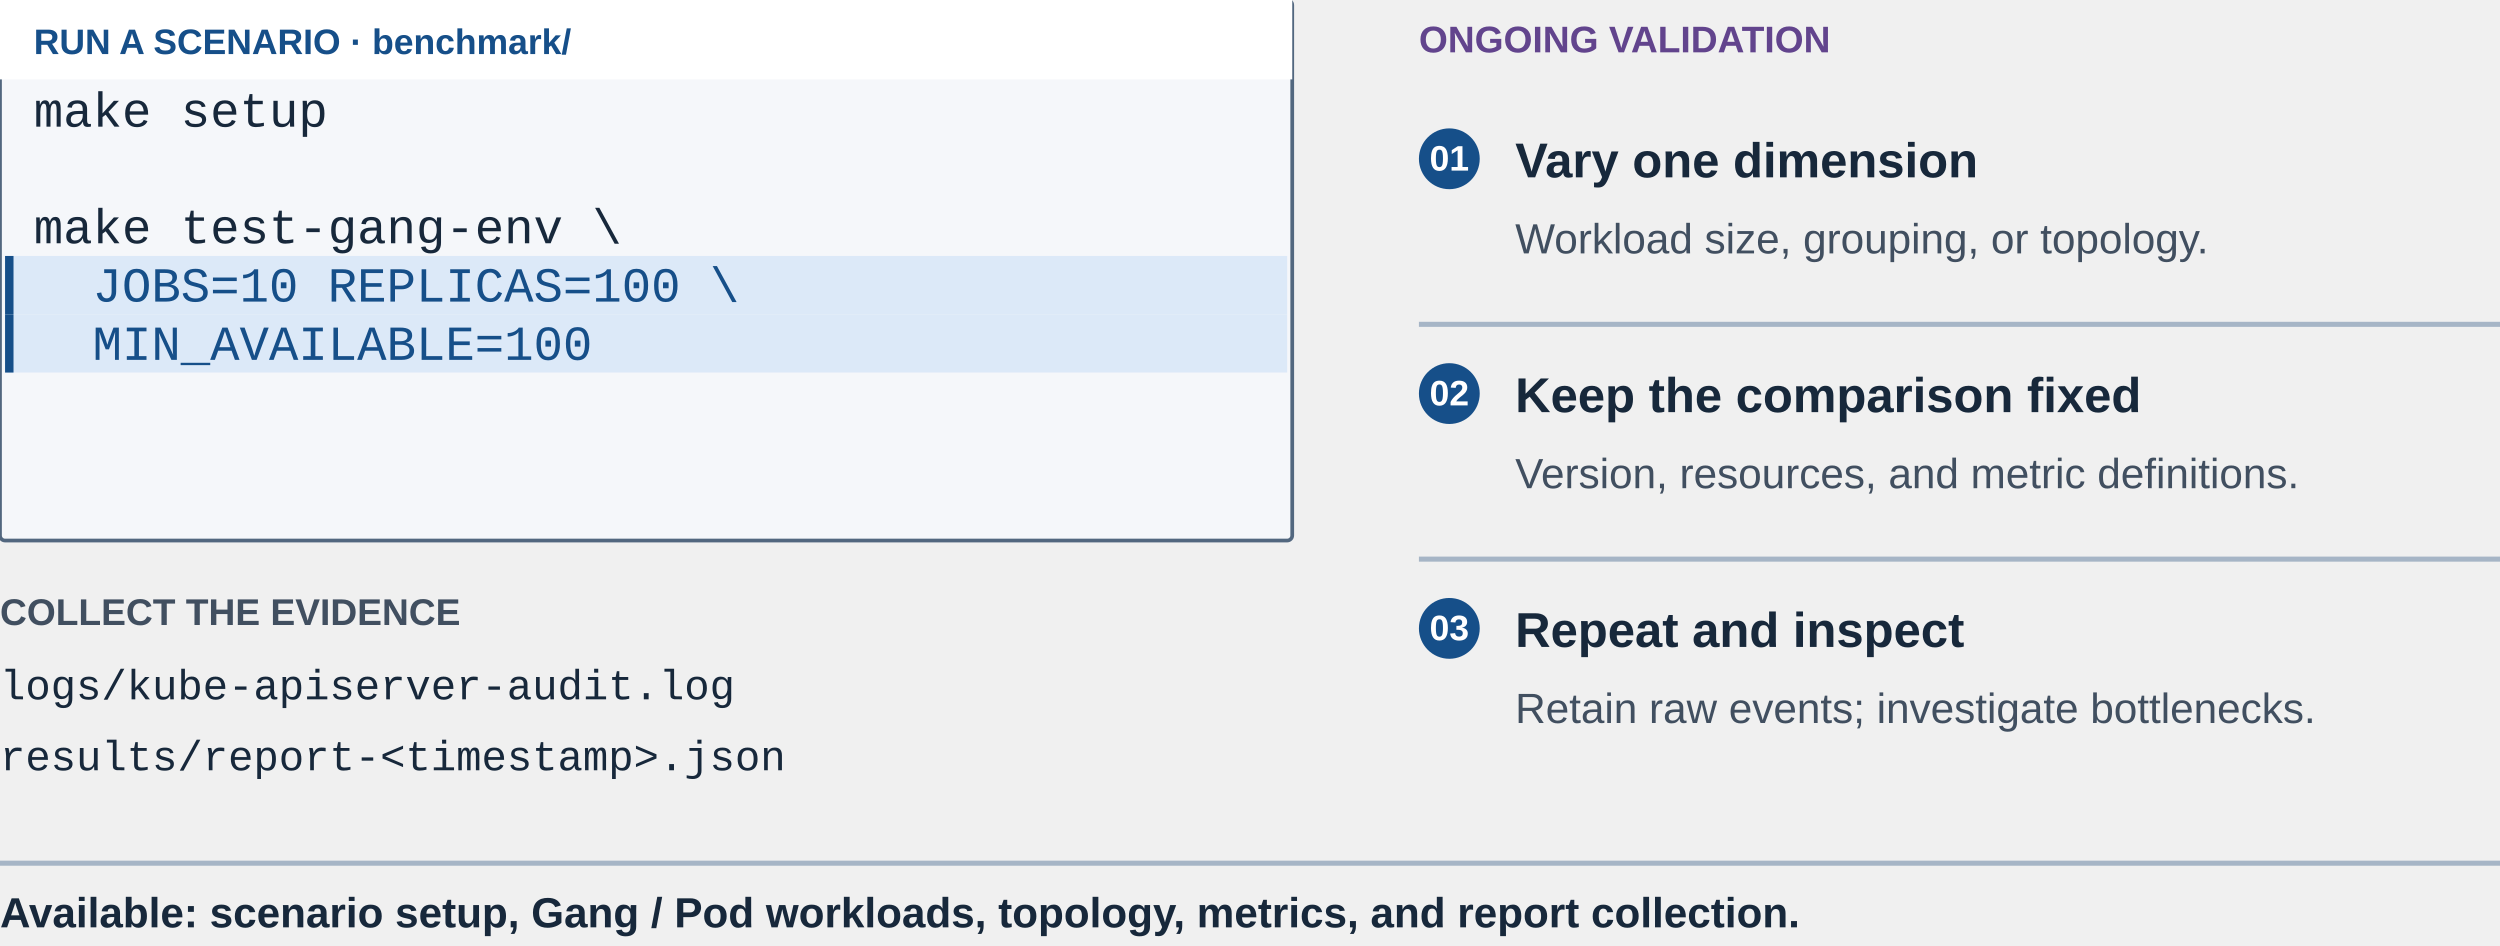
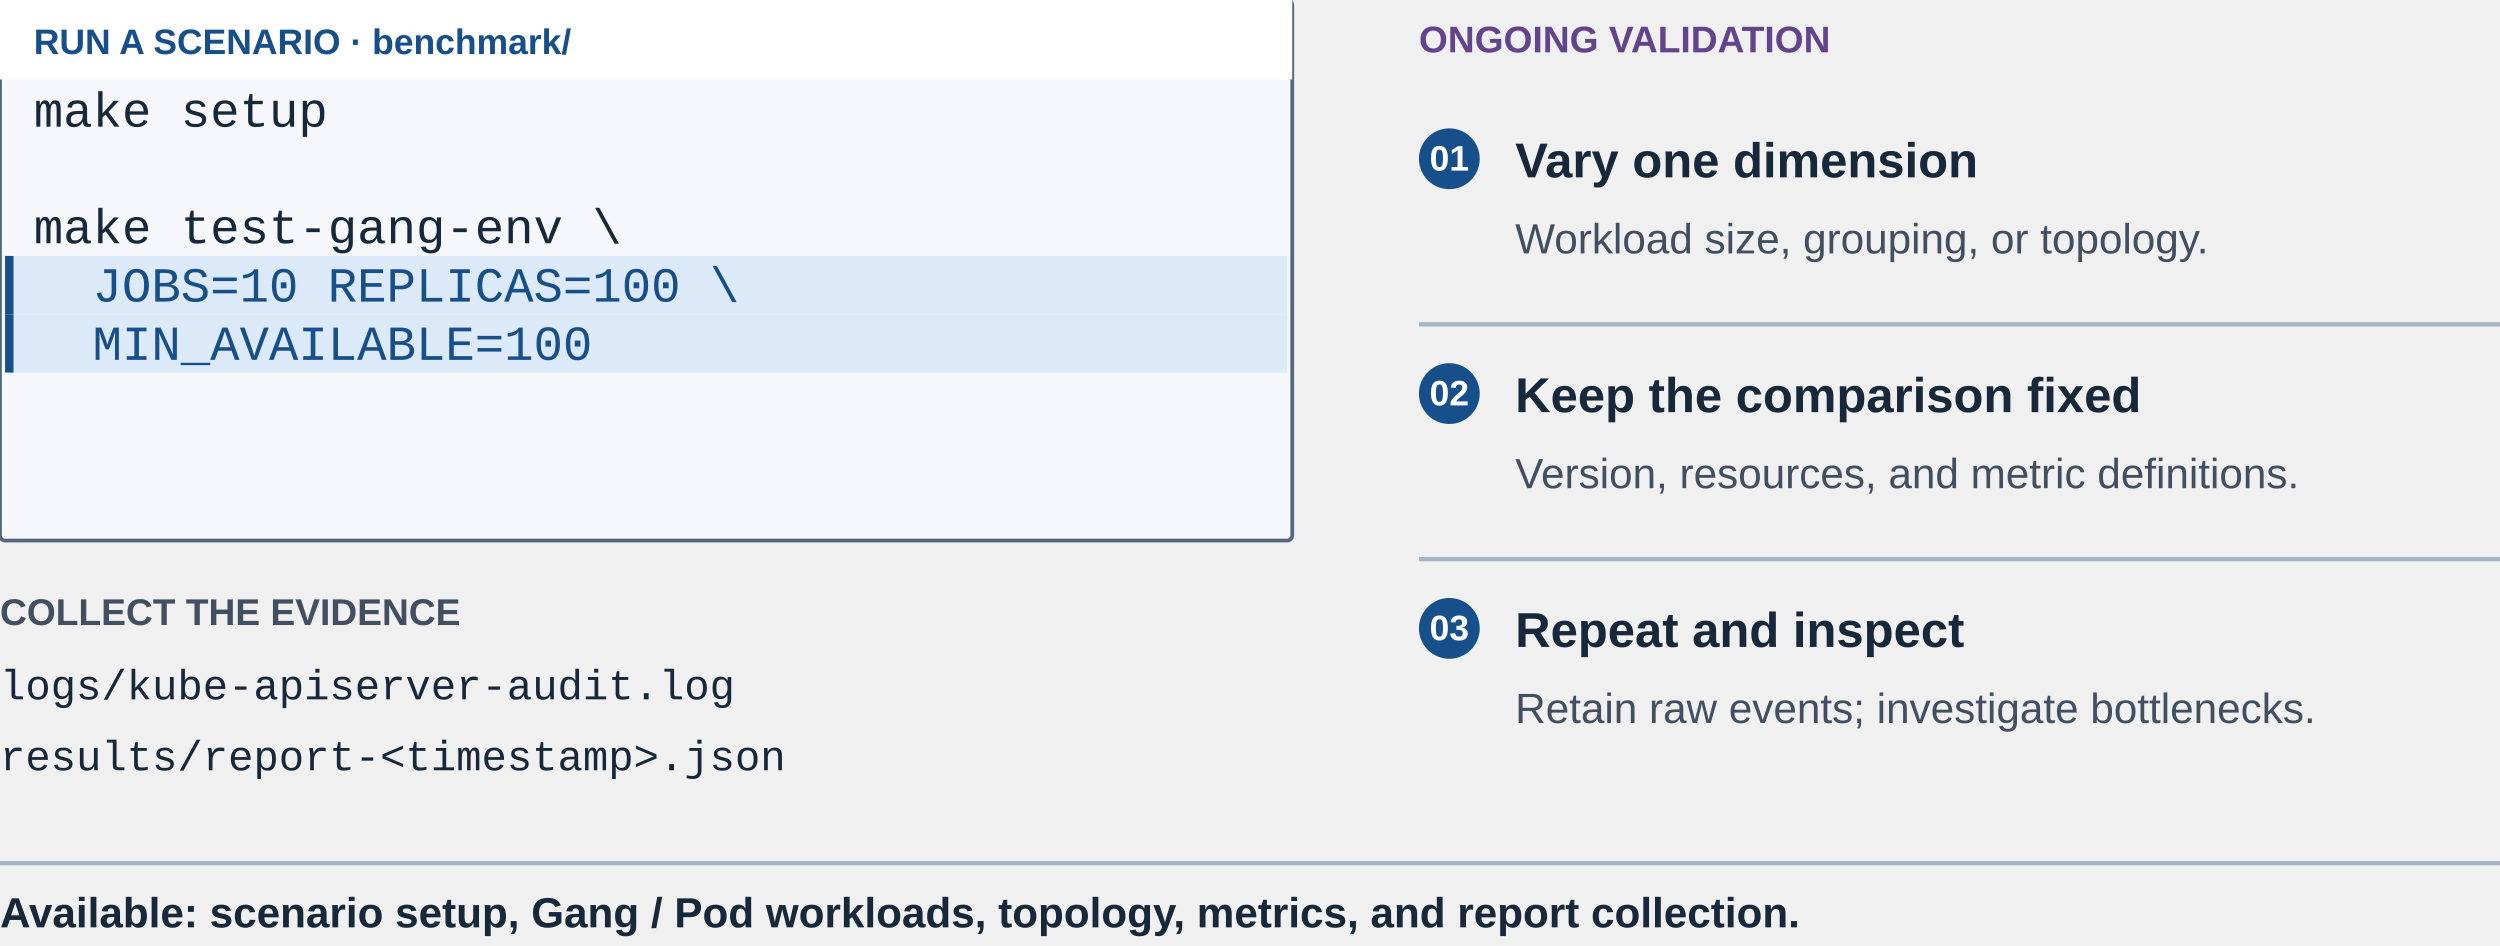
<svg xmlns="http://www.w3.org/2000/svg" width="1480" height="560" viewBox="0 0 1480 560">
  <defs>
    <marker id="arrow-146653" viewBox="0 0 12 12" refX="12" refY="6" markerWidth="12" markerHeight="12" markerUnits="userSpaceOnUse" orient="auto">
      <path d="M0 0 L12 6 L0 12 Z" fill="#146653" />
    </marker>
    <marker id="arrow-164f89" viewBox="0 0 12 12" refX="12" refY="6" markerWidth="12" markerHeight="12" markerUnits="userSpaceOnUse" orient="auto">
      <path d="M0 0 L12 6 L0 12 Z" fill="#164f89" />
    </marker>
    <marker id="arrow-17283b" viewBox="0 0 12 12" refX="12" refY="6" markerWidth="12" markerHeight="12" markerUnits="userSpaceOnUse" orient="auto">
      <path d="M0 0 L12 6 L0 12 Z" fill="#17283b" />
    </marker>
    <marker id="arrow-414f60" viewBox="0 0 12 12" refX="12" refY="6" markerWidth="12" markerHeight="12" markerUnits="userSpaceOnUse" orient="auto">
      <path d="M0 0 L12 6 L0 12 Z" fill="#414f60" />
    </marker>
    <marker id="arrow-52677f" viewBox="0 0 12 12" refX="12" refY="6" markerWidth="12" markerHeight="12" markerUnits="userSpaceOnUse" orient="auto">
      <path d="M0 0 L12 6 L0 12 Z" fill="#52677f" />
    </marker>
    <marker id="arrow-62448d" viewBox="0 0 12 12" refX="12" refY="6" markerWidth="12" markerHeight="12" markerUnits="userSpaceOnUse" orient="auto">
      <path d="M0 0 L12 6 L0 12 Z" fill="#62448d" />
    </marker>
    <marker id="arrow-8b621c" viewBox="0 0 12 12" refX="12" refY="6" markerWidth="12" markerHeight="12" markerUnits="userSpaceOnUse" orient="auto">
      <path d="M0 0 L12 6 L0 12 Z" fill="#8b621c" />
    </marker>
    <marker id="arrow-a6b5c6" viewBox="0 0 12 12" refX="12" refY="6" markerWidth="12" markerHeight="12" markerUnits="userSpaceOnUse" orient="auto">
      <path d="M0 0 L12 6 L0 12 Z" fill="#a6b5c6" />
    </marker>
    <marker id="arrow-c14421" viewBox="0 0 12 12" refX="12" refY="6" markerWidth="12" markerHeight="12" markerUnits="userSpaceOnUse" orient="auto">
      <path d="M0 0 L12 6 L0 12 Z" fill="#c14421" />
    </marker>
    <marker id="arrow-dce5ee" viewBox="0 0 12 12" refX="12" refY="6" markerWidth="12" markerHeight="12" markerUnits="userSpaceOnUse" orient="auto">
      <path d="M0 0 L12 6 L0 12 Z" fill="#dce5ee" />
    </marker>
    <marker id="arrow-dce9f8" viewBox="0 0 12 12" refX="12" refY="6" markerWidth="12" markerHeight="12" markerUnits="userSpaceOnUse" orient="auto">
      <path d="M0 0 L12 6 L0 12 Z" fill="#dce9f8" />
    </marker>
    <marker id="arrow-deeee8" viewBox="0 0 12 12" refX="12" refY="6" markerWidth="12" markerHeight="12" markerUnits="userSpaceOnUse" orient="auto">
      <path d="M0 0 L12 6 L0 12 Z" fill="#deeee8" />
    </marker>
    <marker id="arrow-eae3f3" viewBox="0 0 12 12" refX="12" refY="6" markerWidth="12" markerHeight="12" markerUnits="userSpaceOnUse" orient="auto">
      <path d="M0 0 L12 6 L0 12 Z" fill="#eae3f3" />
    </marker>
    <marker id="arrow-f2f5f9" viewBox="0 0 12 12" refX="12" refY="6" markerWidth="12" markerHeight="12" markerUnits="userSpaceOnUse" orient="auto">
      <path d="M0 0 L12 6 L0 12 Z" fill="#f2f5f9" />
    </marker>
    <marker id="arrow-fff5e2" viewBox="0 0 12 12" refX="12" refY="6" markerWidth="12" markerHeight="12" markerUnits="userSpaceOnUse" orient="auto">
      <path d="M0 0 L12 6 L0 12 Z" fill="#fff5e2" />
    </marker>
    <marker id="arrow-ffffff" viewBox="0 0 12 12" refX="12" refY="6" markerWidth="12" markerHeight="12" markerUnits="userSpaceOnUse" orient="auto">
      <path d="M0 0 L12 6 L0 12 Z" fill="#ffffff" />
    </marker>
  </defs>
-   <path d="M0,47 L765,47" fill="none" stroke="#164f89" stroke-width="3" stroke-linejoin="round" />
-   <path d="M840,192 L1480,192" fill="none" stroke="#a6b5c6" stroke-width="3" stroke-linejoin="round" />
-   <path d="M840,331 L1480,331" fill="none" stroke="#a6b5c6" stroke-width="3" stroke-linejoin="round" />
-   <path d="M0,511 L1480,511" fill="none" stroke="#a6b5c6" stroke-width="3" stroke-linejoin="round" />
+   <path d="M0,47 L765,47" fill="none" stroke="#164f89" stroke-width="2.5" stroke-linejoin="round" />
+   <path d="M840,192 L1480,192" fill="none" stroke="#a6b5c6" stroke-width="2.5" stroke-linejoin="round" />
+   <path d="M840,331 L1480,331" fill="none" stroke="#a6b5c6" stroke-width="2.5" stroke-linejoin="round" />
+   <path d="M0,511 L1480,511" fill="none" stroke="#a6b5c6" stroke-width="2.5" stroke-linejoin="round" />
  <rect x="0" y="0" width="765" height="320" rx="3" fill="#f5f7fa" stroke="#52677f" stroke-width="2.2" />
  <rect x="0" y="0" width="765" height="47" rx="0" fill="#ffffff" stroke="none" stroke-width="2.2" />
  <text x="20" y="32" font-family="Liberation Sans, Arial, sans-serif" font-size="21" font-weight="700" fill="#164f89" text-anchor="start">
    <tspan x="20" dy="0">RUN A SCENARIO · benchmark/</tspan>
  </text>
  <text x="20" y="75.0" xml:space="preserve" font-family="Liberation Mono" font-size="29" font-weight="400" fill="#17283b">make setup</text>
  <text x="20" y="109.51" xml:space="preserve" font-family="Liberation Mono" font-size="29" font-weight="400" fill="#17283b" />
  <text x="20" y="144.02" xml:space="preserve" font-family="Liberation Mono" font-size="29" font-weight="400" fill="#17283b">make test-gang-env \</text>
  <rect x="3" y="151.53" width="759" height="34.51" rx="0" fill="#dce9f8" stroke="none" stroke-width="2.2" />
  <rect x="3" y="151.53" width="5" height="34.51" rx="0" fill="#164f89" stroke="none" stroke-width="2.2" />
  <text x="20" y="178.53" xml:space="preserve" font-family="Liberation Mono" font-size="29" font-weight="400" fill="#164f89">  JOBS=10 REPLICAS=100 \</text>
  <rect x="3" y="186.04" width="759" height="34.51" rx="0" fill="#dce9f8" stroke="none" stroke-width="2.2" />
  <rect x="3" y="186.04" width="5" height="34.51" rx="0" fill="#164f89" stroke="none" stroke-width="2.2" />
  <text x="20" y="213.04" xml:space="preserve" font-family="Liberation Mono" font-size="29" font-weight="400" fill="#164f89">  MIN_AVAILABLE=100</text>
  <text x="0" y="370" font-family="Liberation Sans, Arial, sans-serif" font-size="22" font-weight="700" fill="#414f60" text-anchor="start">
    <tspan x="0" dy="0">COLLECT THE EVIDENCE</tspan>
  </text>
  <text x="0" y="414" xml:space="preserve" font-family="Liberation Mono" font-size="25" font-weight="400" fill="#17283b">logs/kube-apiserver-audit.log</text>
  <text x="0" y="456" xml:space="preserve" font-family="Liberation Mono" font-size="25" font-weight="400" fill="#17283b">results/report-&lt;timestamp&gt;.json</text>
  <text x="840" y="31" font-family="Liberation Sans, Arial, sans-serif" font-size="22" font-weight="700" fill="#62448d" text-anchor="start">
    <tspan x="840" dy="0">ONGOING VALIDATION</tspan>
  </text>
  <circle cx="858" cy="94" r="18" fill="#164f89" />
  <text x="858" y="101" font-family="Liberation Sans, Arial, sans-serif" font-size="21" font-weight="700" fill="#ffffff" text-anchor="middle">
    <tspan x="858" dy="0">01</tspan>
  </text>
  <text x="897" y="105" font-family="Liberation Sans, Arial, sans-serif" font-size="29" font-weight="700" fill="#17283b" text-anchor="start">
    <tspan x="897" dy="0">Vary one dimension</tspan>
  </text>
  <text x="897" y="150" font-family="Liberation Sans, Arial, sans-serif" font-size="25" font-weight="400" fill="#414f60" text-anchor="start">
    <tspan x="897" dy="0">Workload size, grouping, or topology.</tspan>
  </text>
  <circle cx="858" cy="233" r="18" fill="#164f89" />
  <text x="858" y="240" font-family="Liberation Sans, Arial, sans-serif" font-size="21" font-weight="700" fill="#ffffff" text-anchor="middle">
    <tspan x="858" dy="0">02</tspan>
  </text>
  <text x="897" y="244" font-family="Liberation Sans, Arial, sans-serif" font-size="29" font-weight="700" fill="#17283b" text-anchor="start">
    <tspan x="897" dy="0">Keep the comparison fixed</tspan>
  </text>
  <text x="897" y="289" font-family="Liberation Sans, Arial, sans-serif" font-size="25" font-weight="400" fill="#414f60" text-anchor="start">
    <tspan x="897" dy="0">Version, resources, and metric definitions.</tspan>
  </text>
  <circle cx="858" cy="372" r="18" fill="#164f89" />
  <text x="858" y="379" font-family="Liberation Sans, Arial, sans-serif" font-size="21" font-weight="700" fill="#ffffff" text-anchor="middle">
    <tspan x="858" dy="0">03</tspan>
  </text>
  <text x="897" y="383" font-family="Liberation Sans, Arial, sans-serif" font-size="29" font-weight="700" fill="#17283b" text-anchor="start">
    <tspan x="897" dy="0">Repeat and inspect</tspan>
  </text>
  <text x="897" y="428" font-family="Liberation Sans, Arial, sans-serif" font-size="25" font-weight="400" fill="#414f60" text-anchor="start">
    <tspan x="897" dy="0">Retain raw events; investigate bottlenecks.</tspan>
  </text>
  <text x="0" y="549" font-family="Liberation Sans, Arial, sans-serif" font-size="25" font-weight="700" fill="#17283b" text-anchor="start">
    <tspan x="0" dy="0">Available: scenario setup, Gang / Pod workloads, topology, metrics, and report collection.</tspan>
  </text>
</svg>
